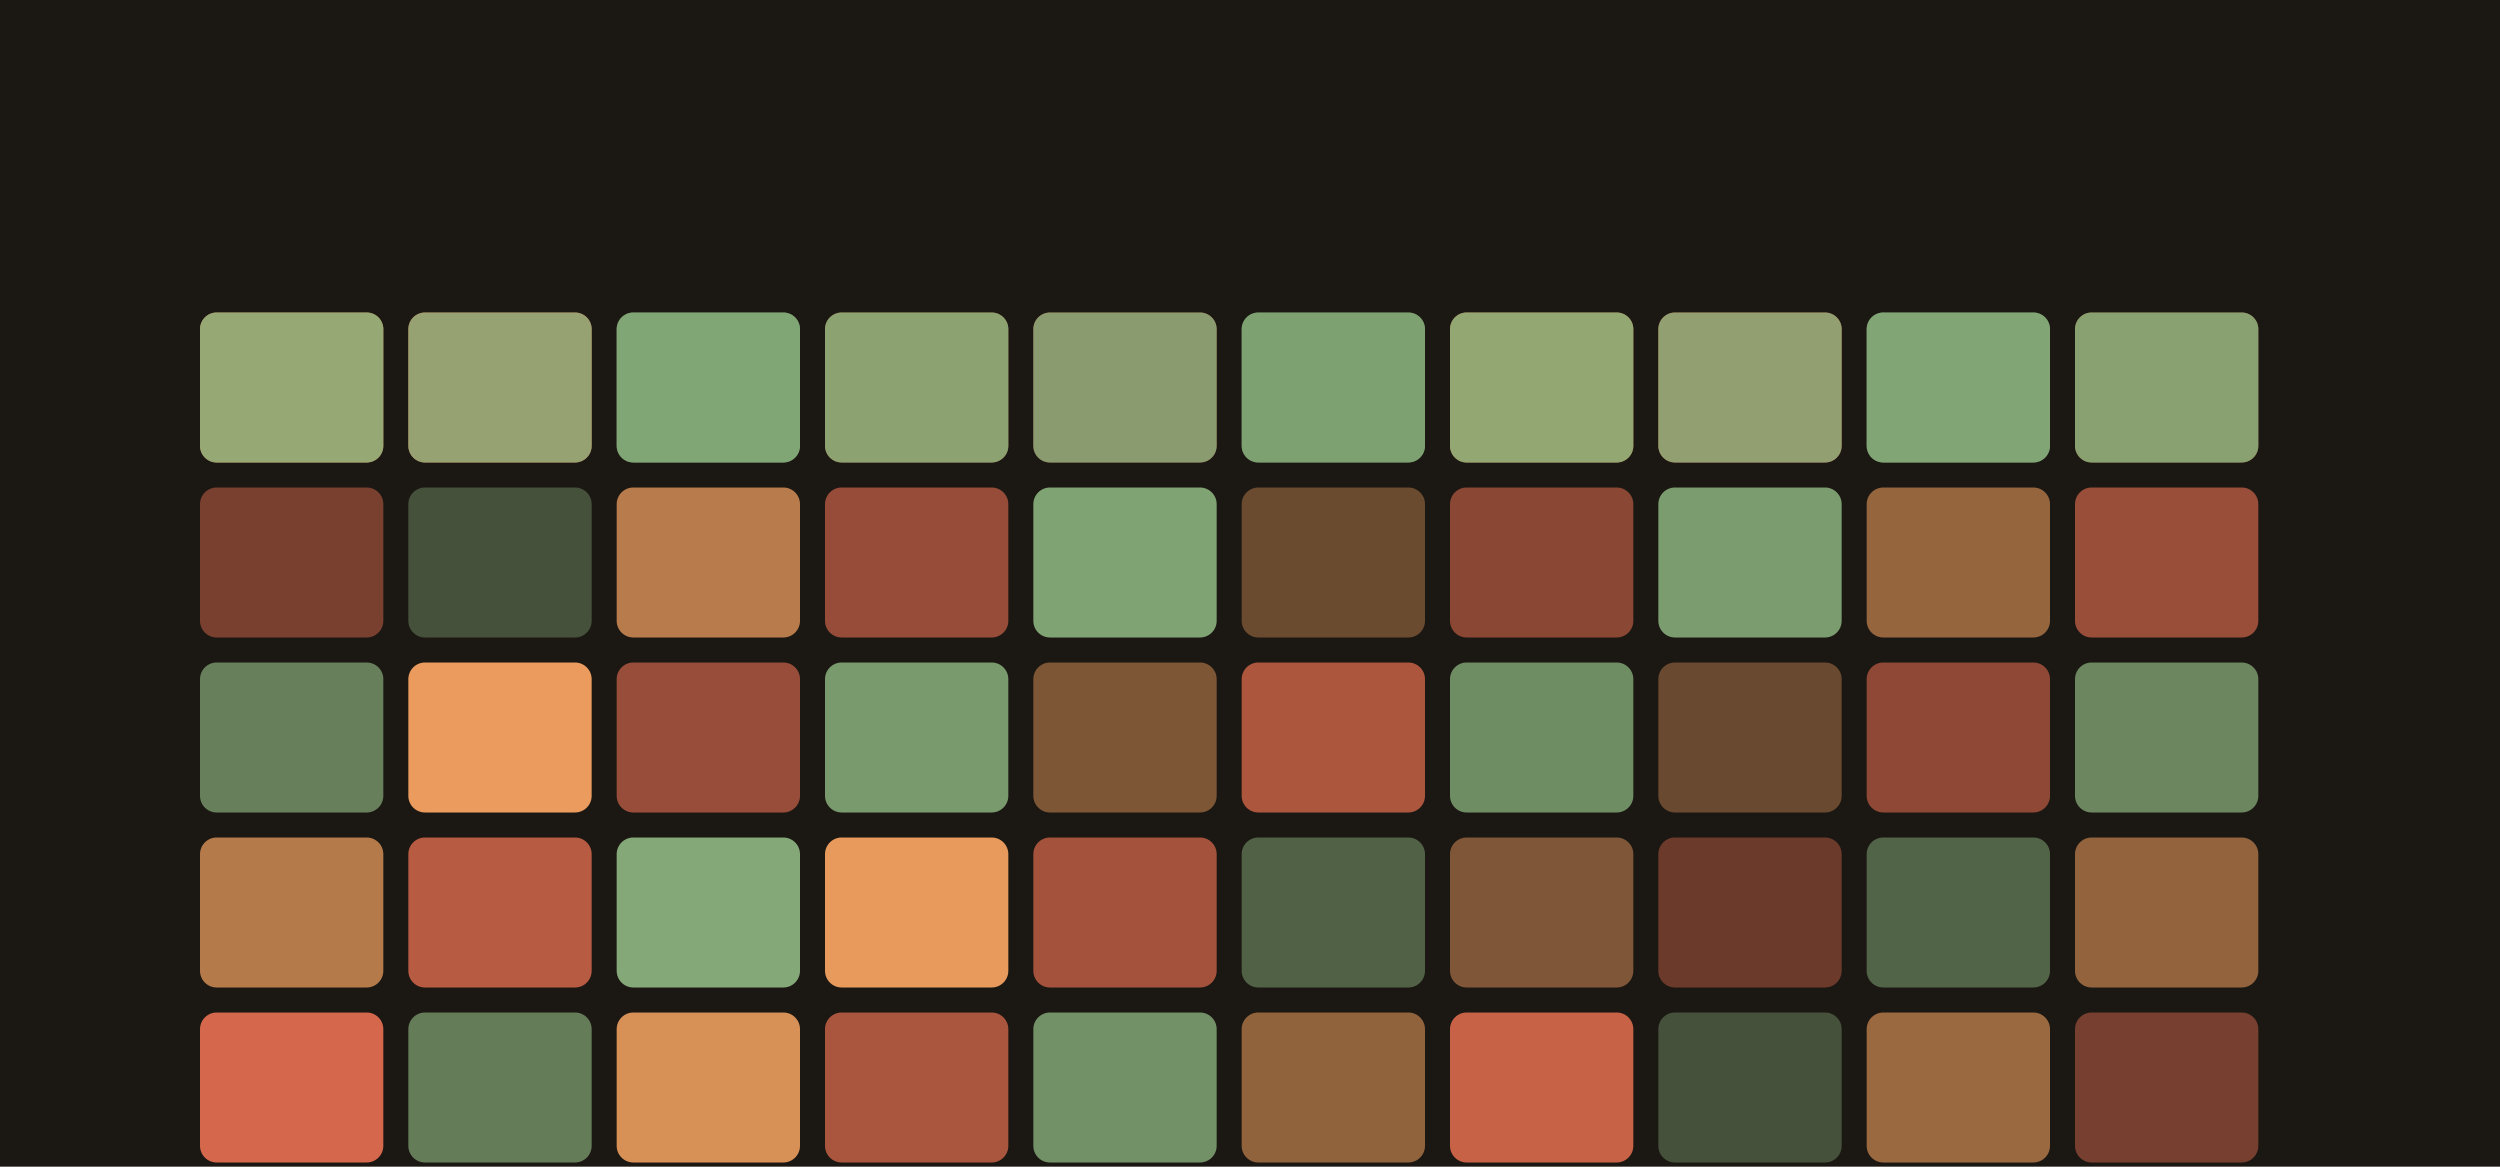
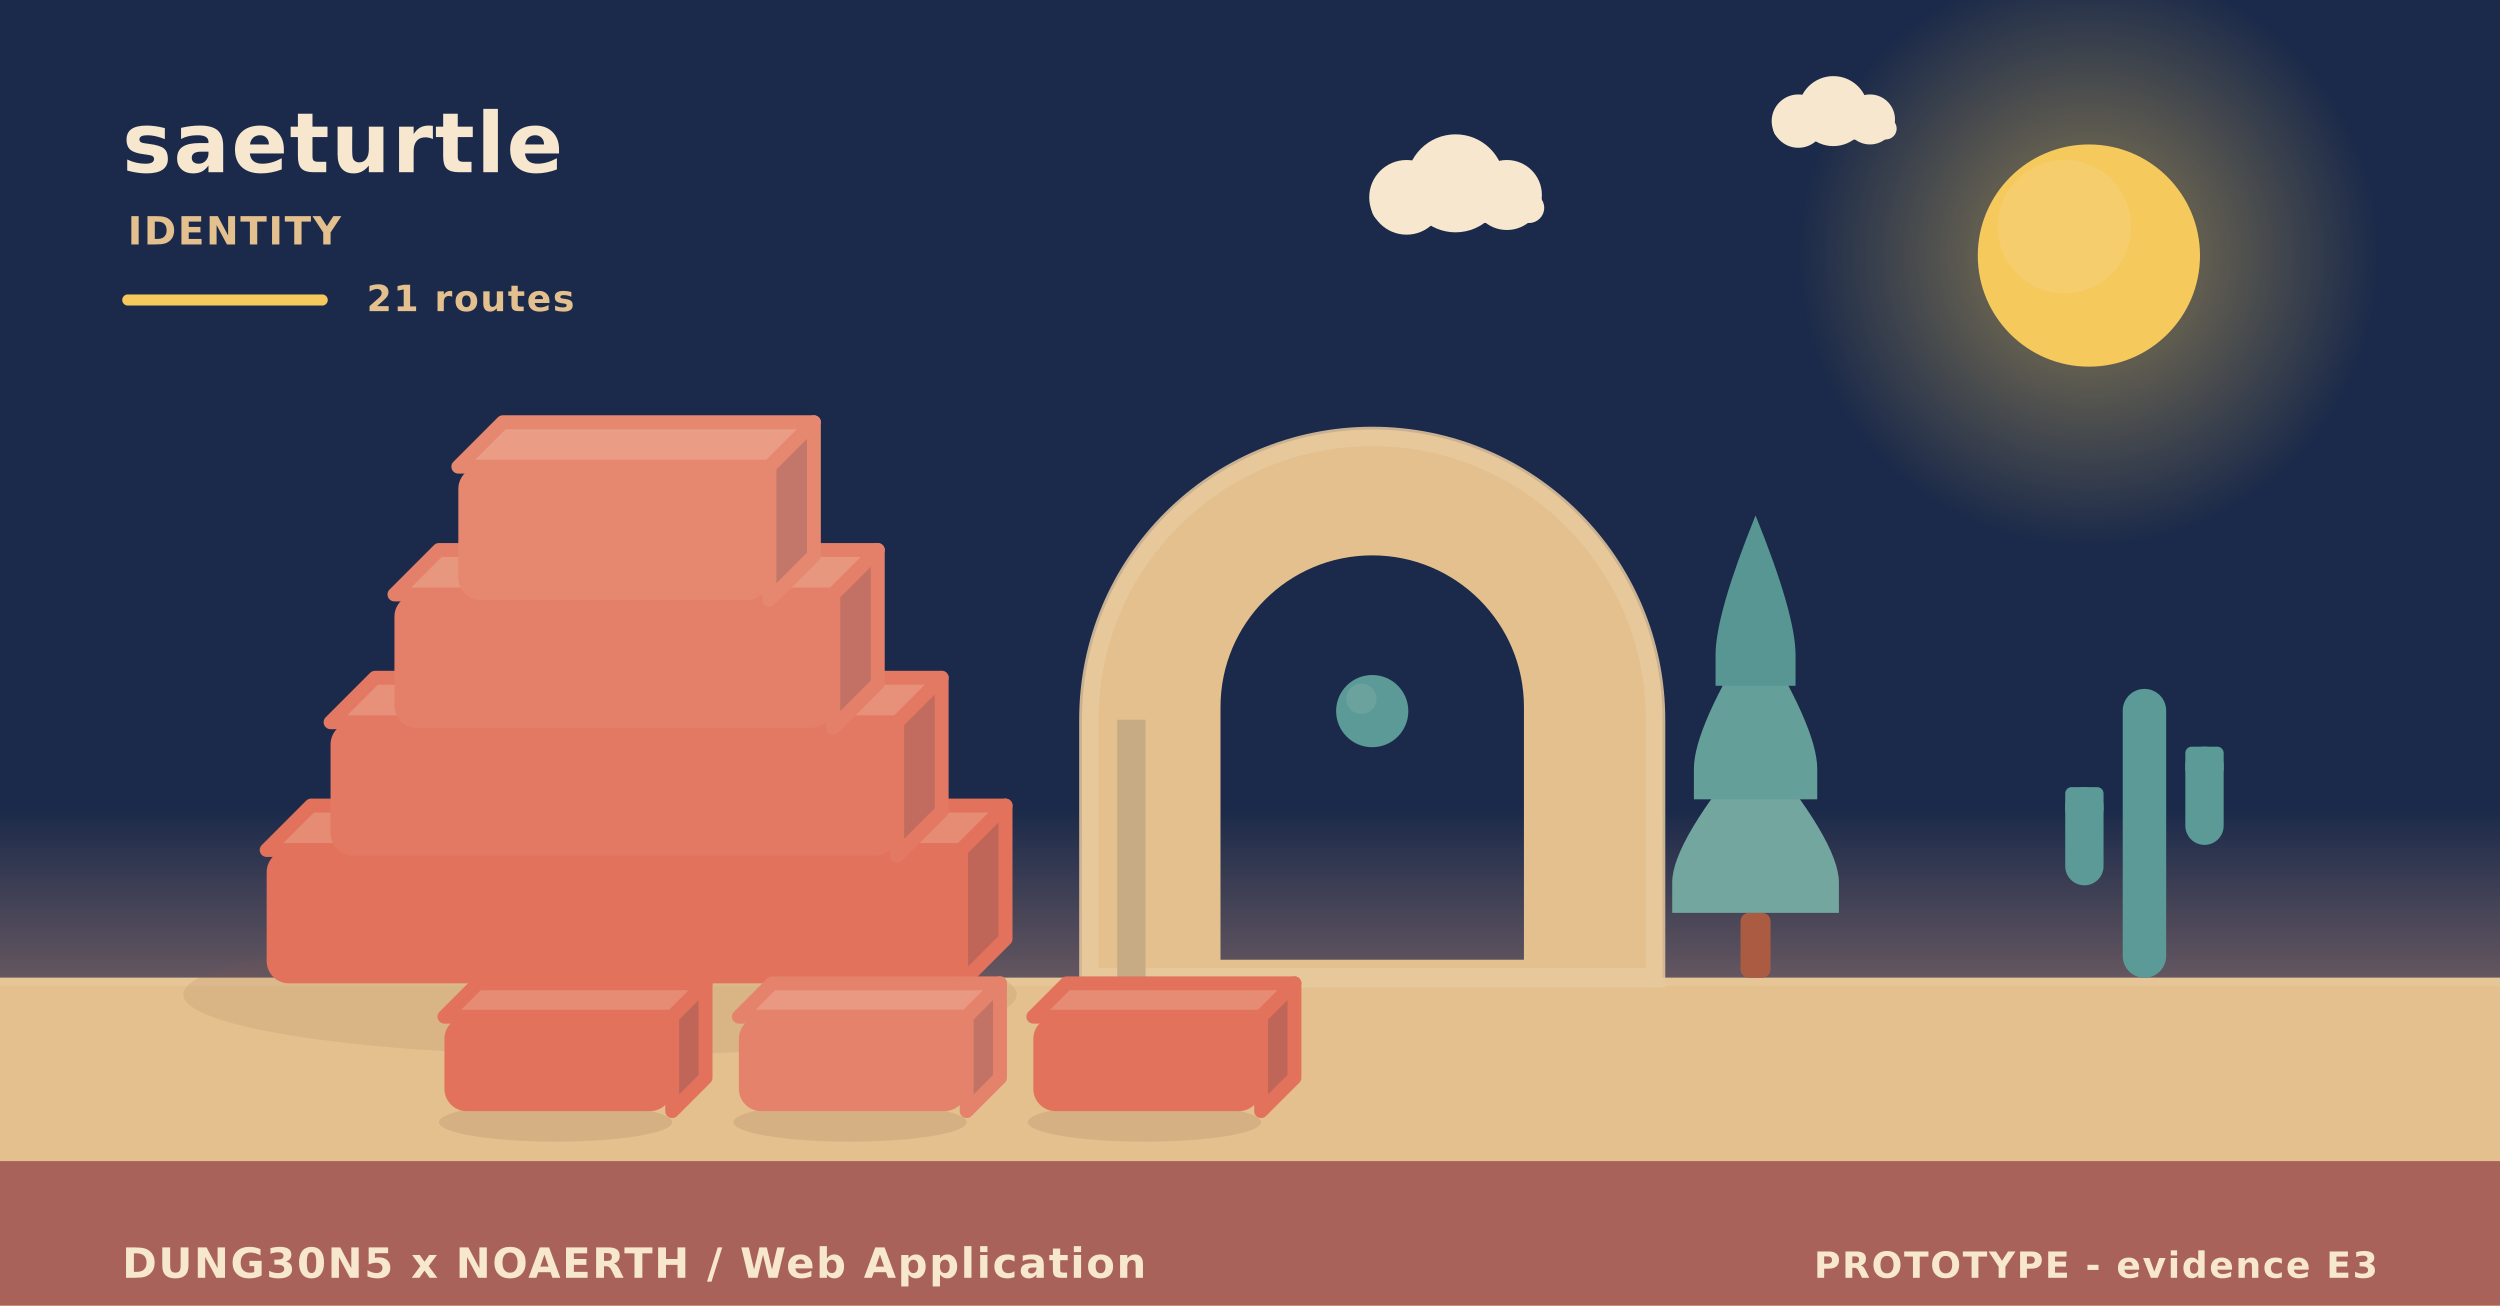
- <svg xmlns="http://www.w3.org/2000/svg" viewBox="0 0 1200 560" width="1200" height="560" role="img" aria-label="saeturtle hero">
-   <rect width="1200" height="560" fill="#1b1712" />
-   <defs>
-     <linearGradient id="gh" x1="0" y1="0" x2="1" y2="1">
-       <stop offset="0%" stop-color="#f4a261" />
-       <stop offset="100%" stop-color="#e76f51" />
-     </linearGradient>
-   </defs>
-   <rect x="96.00" y="150.00" width="88.00" height="72.00" rx="8.00" fill="#f4a261" opacity="0.79" />
-   <rect x="196.00" y="150.00" width="88.00" height="72.00" rx="8.00" fill="#e76f51" opacity="0.87" />
-   <rect x="296.00" y="150.00" width="88.00" height="72.00" rx="8.00" fill="#8ab17d" opacity="0.62" />
-   <rect x="396.00" y="150.00" width="88.00" height="72.00" rx="8.00" fill="#f4a261" opacity="0.57" />
-   <rect x="496.00" y="150.00" width="88.00" height="72.00" rx="8.00" fill="#e76f51" opacity="0.56" />
-   <rect x="596.00" y="150.00" width="88.00" height="72.00" rx="8.00" fill="#8ab17d" opacity="0.47" />
-   <rect x="696.00" y="150.00" width="88.00" height="72.00" rx="8.00" fill="#f4a261" opacity="0.73" />
-   <rect x="796.00" y="150.00" width="88.00" height="72.00" rx="8.00" fill="#e76f51" opacity="0.73" />
-   <rect x="896.00" y="150.00" width="88.00" height="72.00" rx="8.00" fill="#8ab17d" opacity="0.61" />
-   <rect x="996.00" y="150.00" width="88.00" height="72.00" rx="8.00" fill="#f4a261" opacity="0.51" />
-   <rect x="96.00" y="234.00" width="88.00" height="72.00" rx="8.00" fill="#e76f51" opacity="0.46" />
-   <rect x="196.00" y="234.00" width="88.00" height="72.00" rx="8.00" fill="#8ab17d" opacity="0.38" />
-   <rect x="296.00" y="234.00" width="88.00" height="72.00" rx="8.00" fill="#f4a261" opacity="0.72" />
-   <rect x="396.00" y="234.00" width="88.00" height="72.00" rx="8.00" fill="#e76f51" opacity="0.60" />
-   <rect x="496.00" y="234.00" width="88.00" height="72.00" rx="8.00" fill="#8ab17d" opacity="0.91" />
-   <rect x="596.00" y="234.00" width="88.00" height="72.00" rx="8.00" fill="#f4a261" opacity="0.37" />
-   <rect x="696.00" y="234.00" width="88.00" height="72.00" rx="8.00" fill="#e76f51" opacity="0.54" />
-   <rect x="796.00" y="234.00" width="88.00" height="72.00" rx="8.00" fill="#8ab17d" opacity="0.86" />
-   <rect x="896.00" y="234.00" width="88.00" height="72.00" rx="8.00" fill="#f4a261" opacity="0.56" />
-   <rect x="996.00" y="234.00" width="88.00" height="72.00" rx="8.00" fill="#e76f51" opacity="0.62" />
-   <rect x="96.00" y="318.00" width="88.00" height="72.00" rx="8.00" fill="#8ab17d" opacity="0.68" />
-   <rect x="196.00" y="318.00" width="88.00" height="72.00" rx="8.00" fill="#f4a261" opacity="0.95" />
-   <rect x="296.00" y="318.00" width="88.00" height="72.00" rx="8.00" fill="#e76f51" opacity="0.61" />
-   <rect x="396.00" y="318.00" width="88.00" height="72.00" rx="8.00" fill="#8ab17d" opacity="0.85" />
-   <rect x="496.00" y="318.00" width="88.00" height="72.00" rx="8.00" fill="#f4a261" opacity="0.45" />
-   <rect x="596.00" y="318.00" width="88.00" height="72.00" rx="8.00" fill="#e76f51" opacity="0.71" />
-   <rect x="696.00" y="318.00" width="88.00" height="72.00" rx="8.00" fill="#8ab17d" opacity="0.76" />
-   <rect x="796.00" y="318.00" width="88.00" height="72.00" rx="8.00" fill="#f4a261" opacity="0.36" />
-   <rect x="896.00" y="318.00" width="88.00" height="72.00" rx="8.00" fill="#e76f51" opacity="0.56" />
-   <rect x="996.00" y="318.00" width="88.00" height="72.00" rx="8.00" fill="#8ab17d" opacity="0.72" />
-   <rect x="96.00" y="402.00" width="88.00" height="72.00" rx="8.00" fill="#f4a261" opacity="0.71" />
-   <rect x="196.00" y="402.00" width="88.00" height="72.00" rx="8.00" fill="#e76f51" opacity="0.77" />
-   <rect x="296.00" y="402.00" width="88.00" height="72.00" rx="8.00" fill="#8ab17d" opacity="0.94" />
-   <rect x="396.00" y="402.00" width="88.00" height="72.00" rx="8.00" fill="#f4a261" opacity="0.94" />
-   <rect x="496.00" y="402.00" width="88.00" height="72.00" rx="8.00" fill="#e76f51" opacity="0.67" />
-   <rect x="596.00" y="402.00" width="88.00" height="72.00" rx="8.00" fill="#8ab17d" opacity="0.48" />
-   <rect x="696.00" y="402.00" width="88.00" height="72.00" rx="8.00" fill="#f4a261" opacity="0.46" />
-   <rect x="796.00" y="402.00" width="88.00" height="72.00" rx="8.00" fill="#e76f51" opacity="0.40" />
-   <rect x="896.00" y="402.00" width="88.00" height="72.00" rx="8.00" fill="#8ab17d" opacity="0.50" />
-   <rect x="996.00" y="402.00" width="88.00" height="72.00" rx="8.00" fill="#f4a261" opacity="0.55" />
-   <rect x="96.00" y="486.00" width="88.00" height="72.00" rx="8.00" fill="#e76f51" opacity="0.91" />
-   <rect x="196.00" y="486.00" width="88.00" height="72.00" rx="8.00" fill="#8ab17d" opacity="0.66" />
-   <rect x="296.00" y="486.00" width="88.00" height="72.00" rx="8.00" fill="#f4a261" opacity="0.87" />
-   <rect x="396.00" y="486.00" width="88.00" height="72.00" rx="8.00" fill="#e76f51" opacity="0.70" />
-   <rect x="496.00" y="486.00" width="88.00" height="72.00" rx="8.00" fill="#8ab17d" opacity="0.79" />
-   <rect x="596.00" y="486.00" width="88.00" height="72.00" rx="8.00" fill="#f4a261" opacity="0.54" />
-   <rect x="696.00" y="486.00" width="88.00" height="72.00" rx="8.00" fill="#e76f51" opacity="0.84" />
-   <rect x="796.00" y="486.00" width="88.00" height="72.00" rx="8.00" fill="#8ab17d" opacity="0.38" />
-   <rect x="896.00" y="486.00" width="88.00" height="72.00" rx="8.00" fill="#f4a261" opacity="0.59" />
-   <rect x="996.00" y="486.00" width="88.00" height="72.00" rx="8.00" fill="#e76f51" opacity="0.45" />
+ <svg xmlns="http://www.w3.org/2000/svg" width="900" height="470" viewBox="0 0 900 470" role="img" aria-label="saeturtle - identity">
+   <linearGradient id="skyh" x1="0" y1="0" x2="0" y2="1">
+     <stop offset="0" stop-color="#1b2a4a" />
+     <stop offset="0.62" stop-color="#1b2a4a" />
+     <stop offset="1" stop-color="#f3ad8a" />
+   </linearGradient>
+   <rect width="900" height="470" fill="url(#skyh)" />
+   <radialGradient id="sunh">
+     <stop offset="0.35" stop-color="#f5c95c" stop-opacity="0.34" />
+     <stop offset="1" stop-color="#f5c95c" stop-opacity="0" />
+   </radialGradient>
+   <circle cx="752" cy="92" r="104" fill="url(#sunh)" />
+   <circle cx="752" cy="92" r="40" fill="#f5c95c" />
+   <circle cx="743.2" cy="81.6" r="24" fill="#f5d27e" opacity="0.5" />
  <g>
-     <rect x="96.00" y="150.00" width="88.00" height="72.00" rx="8.00" fill="#8ab17d" opacity="0.80" />
-     <animate attributeName="opacity" values="0.25;1.0;0.25" dur="6.533s" begin="1.21s" repeatCount="indefinite" />
+     <circle cx="524" cy="66" r="17.64" fill="#f6e7ce" />
+     <circle cx="506.36" cy="71.04" r="13.44" fill="#f6e7ce" />
+     <circle cx="542.48" cy="70.2" r="12.6" fill="#f6e7ce" />
+     <rect x="493.76" y="69.36" width="62.16" height="10.92" rx="5.46" fill="#f6e7ce" />
+     <animateTransform attributeName="transform" type="translate" values="0 0;24 0;0 0" dur="36s" begin="0s" repeatCount="indefinite" />
  </g>
  <g>
-     <rect x="196.00" y="150.00" width="88.00" height="72.00" rx="8.00" fill="#8ab17d" opacity="0.80" />
-     <animate attributeName="opacity" values="0.25;1.0;0.25" dur="6.533s" begin="1.53s" repeatCount="indefinite" />
+     <circle cx="660" cy="40" r="12.6" fill="#f6e7ce" />
+     <circle cx="647.4" cy="43.6" r="9.6" fill="#f6e7ce" />
+     <circle cx="673.2" cy="43" r="9" fill="#f6e7ce" />
+     <rect x="638.4" y="42.4" width="44.4" height="7.8" rx="3.9" fill="#f6e7ce" />
+     <animateTransform attributeName="transform" type="translate" values="0 0;-18 0;0 0" dur="46s" begin="3s" repeatCount="indefinite" />
+   </g>
+   <rect x="0" y="352" width="900" height="118" fill="#e3c08d" />
+   <rect x="0" y="352" width="900" height="3" fill="#e6c596" />
+   <text x="44" y="62" font-family="Verdana,DejaVu Sans,sans-serif" font-size="30" font-weight="700" letter-spacing="0.6" fill="#f6e7ce" text-anchor="start">saeturtle</text>
+   <text x="46" y="88" font-family="Verdana,DejaVu Sans,sans-serif" font-size="14" font-weight="700" letter-spacing="0.6" fill="#e3c08d" text-anchor="start">IDENTITY</text>
+   <rect x="44" y="106" width="74" height="4" rx="2" fill="#f5c95c" />
+   <text x="132" y="112" font-family="Verdana,DejaVu Sans,sans-serif" font-size="13" font-weight="700" letter-spacing="0.6" fill="#e3c08d" text-anchor="start">21 routes</text>
+   <ellipse cx="216" cy="358" rx="150" ry="22" fill="rgba(138,90,68,0.11)" />
+   <g>
+     <path d="M96,306 L346,306 L362,290 L112,290 Z" fill="#e68c74" stroke="#e2725b" stroke-width="5" stroke-linejoin="round" />
+     <path d="M346,306 L362,290 L362,338 L346,354 Z" fill="#c06658" stroke="#e2725b" stroke-width="5" stroke-linejoin="round" />
+     <rect x="96" y="306" width="250" height="48" rx="8" fill="#e2725b" />
+     <animateTransform attributeName="transform" type="translate" values="0 10;0 0" dur="0.9s" begin="0s" fill="freeze" />
  </g>
  <g>
-     <rect x="296.00" y="150.00" width="88.00" height="72.00" rx="8.00" fill="#8ab17d" opacity="0.80" />
-     <animate attributeName="opacity" values="0.25;1.0;0.25" dur="6.533s" begin="1.85s" repeatCount="indefinite" />
+     <path d="M119,260 L323,260 L339,244 L135,244 Z" fill="#e7917a" stroke="#e37962" stroke-width="5" stroke-linejoin="round" />
+     <path d="M323,260 L339,244 L339,292 L323,308 Z" fill="#c16c5e" stroke="#e37962" stroke-width="5" stroke-linejoin="round" />
+     <rect x="119" y="260" width="204" height="48" rx="8" fill="#e37962" />
+     <animateTransform attributeName="transform" type="translate" values="0 10;0 0" dur="0.9s" begin="0.28s" fill="freeze" />
  </g>
  <g>
-     <rect x="396.00" y="150.00" width="88.00" height="72.00" rx="8.00" fill="#8ab17d" opacity="0.80" />
-     <animate attributeName="opacity" values="0.25;1.0;0.25" dur="6.533s" begin="2.17s" repeatCount="indefinite" />
+     <path d="M142,214 L300,214 L316,198 L158,198 Z" fill="#e8977f" stroke="#e48069" stroke-width="5" stroke-linejoin="round" />
+     <path d="M300,214 L316,198 L316,246 L300,262 Z" fill="#c27164" stroke="#e48069" stroke-width="5" stroke-linejoin="round" />
+     <rect x="142" y="214" width="158" height="48" rx="8" fill="#e48069" />
+     <animateTransform attributeName="transform" type="translate" values="0 10;0 0" dur="0.9s" begin="0.56s" fill="freeze" />
  </g>
  <g>
-     <rect x="496.00" y="150.00" width="88.00" height="72.00" rx="8.00" fill="#8ab17d" opacity="0.80" />
-     <animate attributeName="opacity" values="0.25;1.0;0.25" dur="6.533s" begin="2.49s" repeatCount="indefinite" />
+     <path d="M165,168 L277,168 L293,152 L181,152 Z" fill="#ea9c85" stroke="#e68770" stroke-width="5" stroke-linejoin="round" />
+     <path d="M277,168 L293,152 L293,200 L277,216 Z" fill="#c3776a" stroke="#e68770" stroke-width="5" stroke-linejoin="round" />
+     <rect x="165" y="168" width="112" height="48" rx="8" fill="#e68770" />
+     <animateTransform attributeName="transform" type="translate" values="0 10;0 0" dur="0.9s" begin="0.84s" fill="freeze" />
  </g>
+   <path d="M392,352 L392,259.12 A102,102 0 0 1 596,259.12 L596,352 Z M436.88,348 L436.88,254.55 A57.12,57.12 0 0 1 551.12,254.55 L551.12,348 Z" fill="#e3c08d" fill-rule="evenodd" stroke="#e3c08d" stroke-width="5" stroke-linejoin="round" />
+   <path d="M392,352 L392,259.12 A102,102 0 0 1 596,259.12 L596,352 Z" fill="none" stroke="#e8c99d" stroke-width="7" stroke-linecap="round" opacity="0.85" />
+   <rect x="402.2" y="259.12" width="10.2" height="92.88" fill="#c7ab84" />
  <g>
-     <rect x="596.00" y="150.00" width="88.00" height="72.00" rx="8.00" fill="#8ab17d" opacity="0.80" />
-     <animate attributeName="opacity" values="0.25;1.0;0.25" dur="6.533s" begin="2.81s" repeatCount="indefinite" />
+     <circle cx="494" cy="256" r="13" fill="#5b9a97" />
+     <circle cx="490.1" cy="251.58" r="5.46" fill="#7aa9a2" opacity="0.55" />
+     <animate attributeName="opacity" values="0.78;1;0.78" dur="5.2s" begin="0s" repeatCount="indefinite" />
  </g>
+   <rect x="626.6" y="328.64" width="10.8" height="23.36" rx="3" fill="#ac5b43" />
+   <path d="M632,267.32 Q602,302.89 602,317.6 Q602,328.64 602,328.64 L662,328.64 Q662,328.64 662,317.6 Q662,302.89 632,267.32 Z" fill="#74a6a0" />
+   <path d="M632,226.44 Q609.8,262.01 609.8,276.72 Q609.8,287.76 609.8,287.76 L654.2,287.76 Q654.2,287.76 654.2,276.72 Q654.2,262.01 632,226.44 Z" fill="#649f9a" />
+   <path d="M632,185.56 Q617.6,221.13 617.6,235.84 Q617.6,246.88 617.6,246.88 L646.4,246.88 Q646.4,246.88 646.4,235.84 Q646.4,221.13 632,185.56 Z" fill="#589694" />
+   <rect x="764.18" y="248" width="15.64" height="104" rx="7.82" fill="#5b9a97" />
+   <rect x="743.48" y="283.36" width="13.8" height="35.36" rx="6.9" fill="#5b9a97" />
+   <rect x="743.48" y="283.36" width="13.8" height="10.4" rx="2.3" fill="#5b9a97" />
+   <rect x="786.72" y="268.8" width="13.8" height="35.36" rx="6.9" fill="#5b9a97" />
+   <rect x="786.72" y="268.8" width="13.8" height="10.4" rx="2.3" fill="#5b9a97" />
+   <ellipse cx="200" cy="404" rx="42" ry="7" fill="rgba(138,90,68,0.15)" />
  <g>
-     <rect x="696.00" y="150.00" width="88.00" height="72.00" rx="8.00" fill="#8ab17d" opacity="0.80" />
-     <animate attributeName="opacity" values="0.25;1.0;0.25" dur="6.533s" begin="3.13s" repeatCount="indefinite" />
+     <path d="M160,366 L242,366 L254,354 L172,354 Z" fill="#e68c74" stroke="#e2725b" stroke-width="5" stroke-linejoin="round" />
+     <path d="M242,366 L254,354 L254,388 L242,400 Z" fill="#c06658" stroke="#e2725b" stroke-width="5" stroke-linejoin="round" />
+     <rect x="160" y="366" width="82" height="34" rx="8" fill="#e2725b" />
+     <animateTransform attributeName="transform" type="translate" values="0 10;0 0" dur="0.7s" begin="0.8s" fill="freeze" />
  </g>
+   <ellipse cx="306" cy="404" rx="42" ry="7" fill="rgba(138,90,68,0.15)" />
  <g>
-     <rect x="796.00" y="150.00" width="88.00" height="72.00" rx="8.00" fill="#8ab17d" opacity="0.80" />
-     <animate attributeName="opacity" values="0.25;1.0;0.25" dur="6.533s" begin="3.45s" repeatCount="indefinite" />
+     <path d="M266,366 L348,366 L360,354 L278,354 Z" fill="#e99881" stroke="#e5826b" stroke-width="5" stroke-linejoin="round" />
+     <path d="M348,366 L360,354 L360,388 L348,400 Z" fill="#c37365" stroke="#e5826b" stroke-width="5" stroke-linejoin="round" />
+     <rect x="266" y="366" width="82" height="34" rx="8" fill="#e5826b" />
+     <animateTransform attributeName="transform" type="translate" values="0 10;0 0" dur="0.7s" begin="0.95s" fill="freeze" />
  </g>
+   <ellipse cx="412" cy="404" rx="42" ry="7" fill="rgba(138,90,68,0.15)" />
  <g>
-     <rect x="896.00" y="150.00" width="88.00" height="72.00" rx="8.00" fill="#8ab17d" opacity="0.80" />
-     <animate attributeName="opacity" values="0.25;1.0;0.25" dur="6.533s" begin="3.77s" repeatCount="indefinite" />
+     <path d="M372,366 L454,366 L466,354 L384,354 Z" fill="#e68c74" stroke="#e2725b" stroke-width="5" stroke-linejoin="round" />
+     <path d="M454,366 L466,354 L466,388 L454,400 Z" fill="#c06658" stroke="#e2725b" stroke-width="5" stroke-linejoin="round" />
+     <rect x="372" y="366" width="82" height="34" rx="8" fill="#e2725b" />
+     <animateTransform attributeName="transform" type="translate" values="0 10;0 0" dur="0.7s" begin="1.1s" fill="freeze" />
  </g>
-   <g>
-     <rect x="996.00" y="150.00" width="88.00" height="72.00" rx="8.00" fill="#8ab17d" opacity="0.80" />
-     <animate attributeName="opacity" values="0.25;1.0;0.25" dur="6.533s" begin="4.09s" repeatCount="indefinite" />
-   </g>
+   <rect x="0" y="418" width="900" height="52" rx="0" fill="#a65c56" opacity="0.94" />
+   <text x="44" y="460" font-family="Verdana,DejaVu Sans,sans-serif" font-size="15" font-weight="700" letter-spacing="0.6" fill="#f6e7ce" text-anchor="start">DUNG30N5 x NOAERTH  /  Web Application</text>
+   <text x="856" y="460" font-family="Verdana,DejaVu Sans,sans-serif" font-size="13" font-weight="700" letter-spacing="0.6" fill="#f6e7ce" text-anchor="end">PROTOTYPE  -  evidence E3</text>
</svg>
